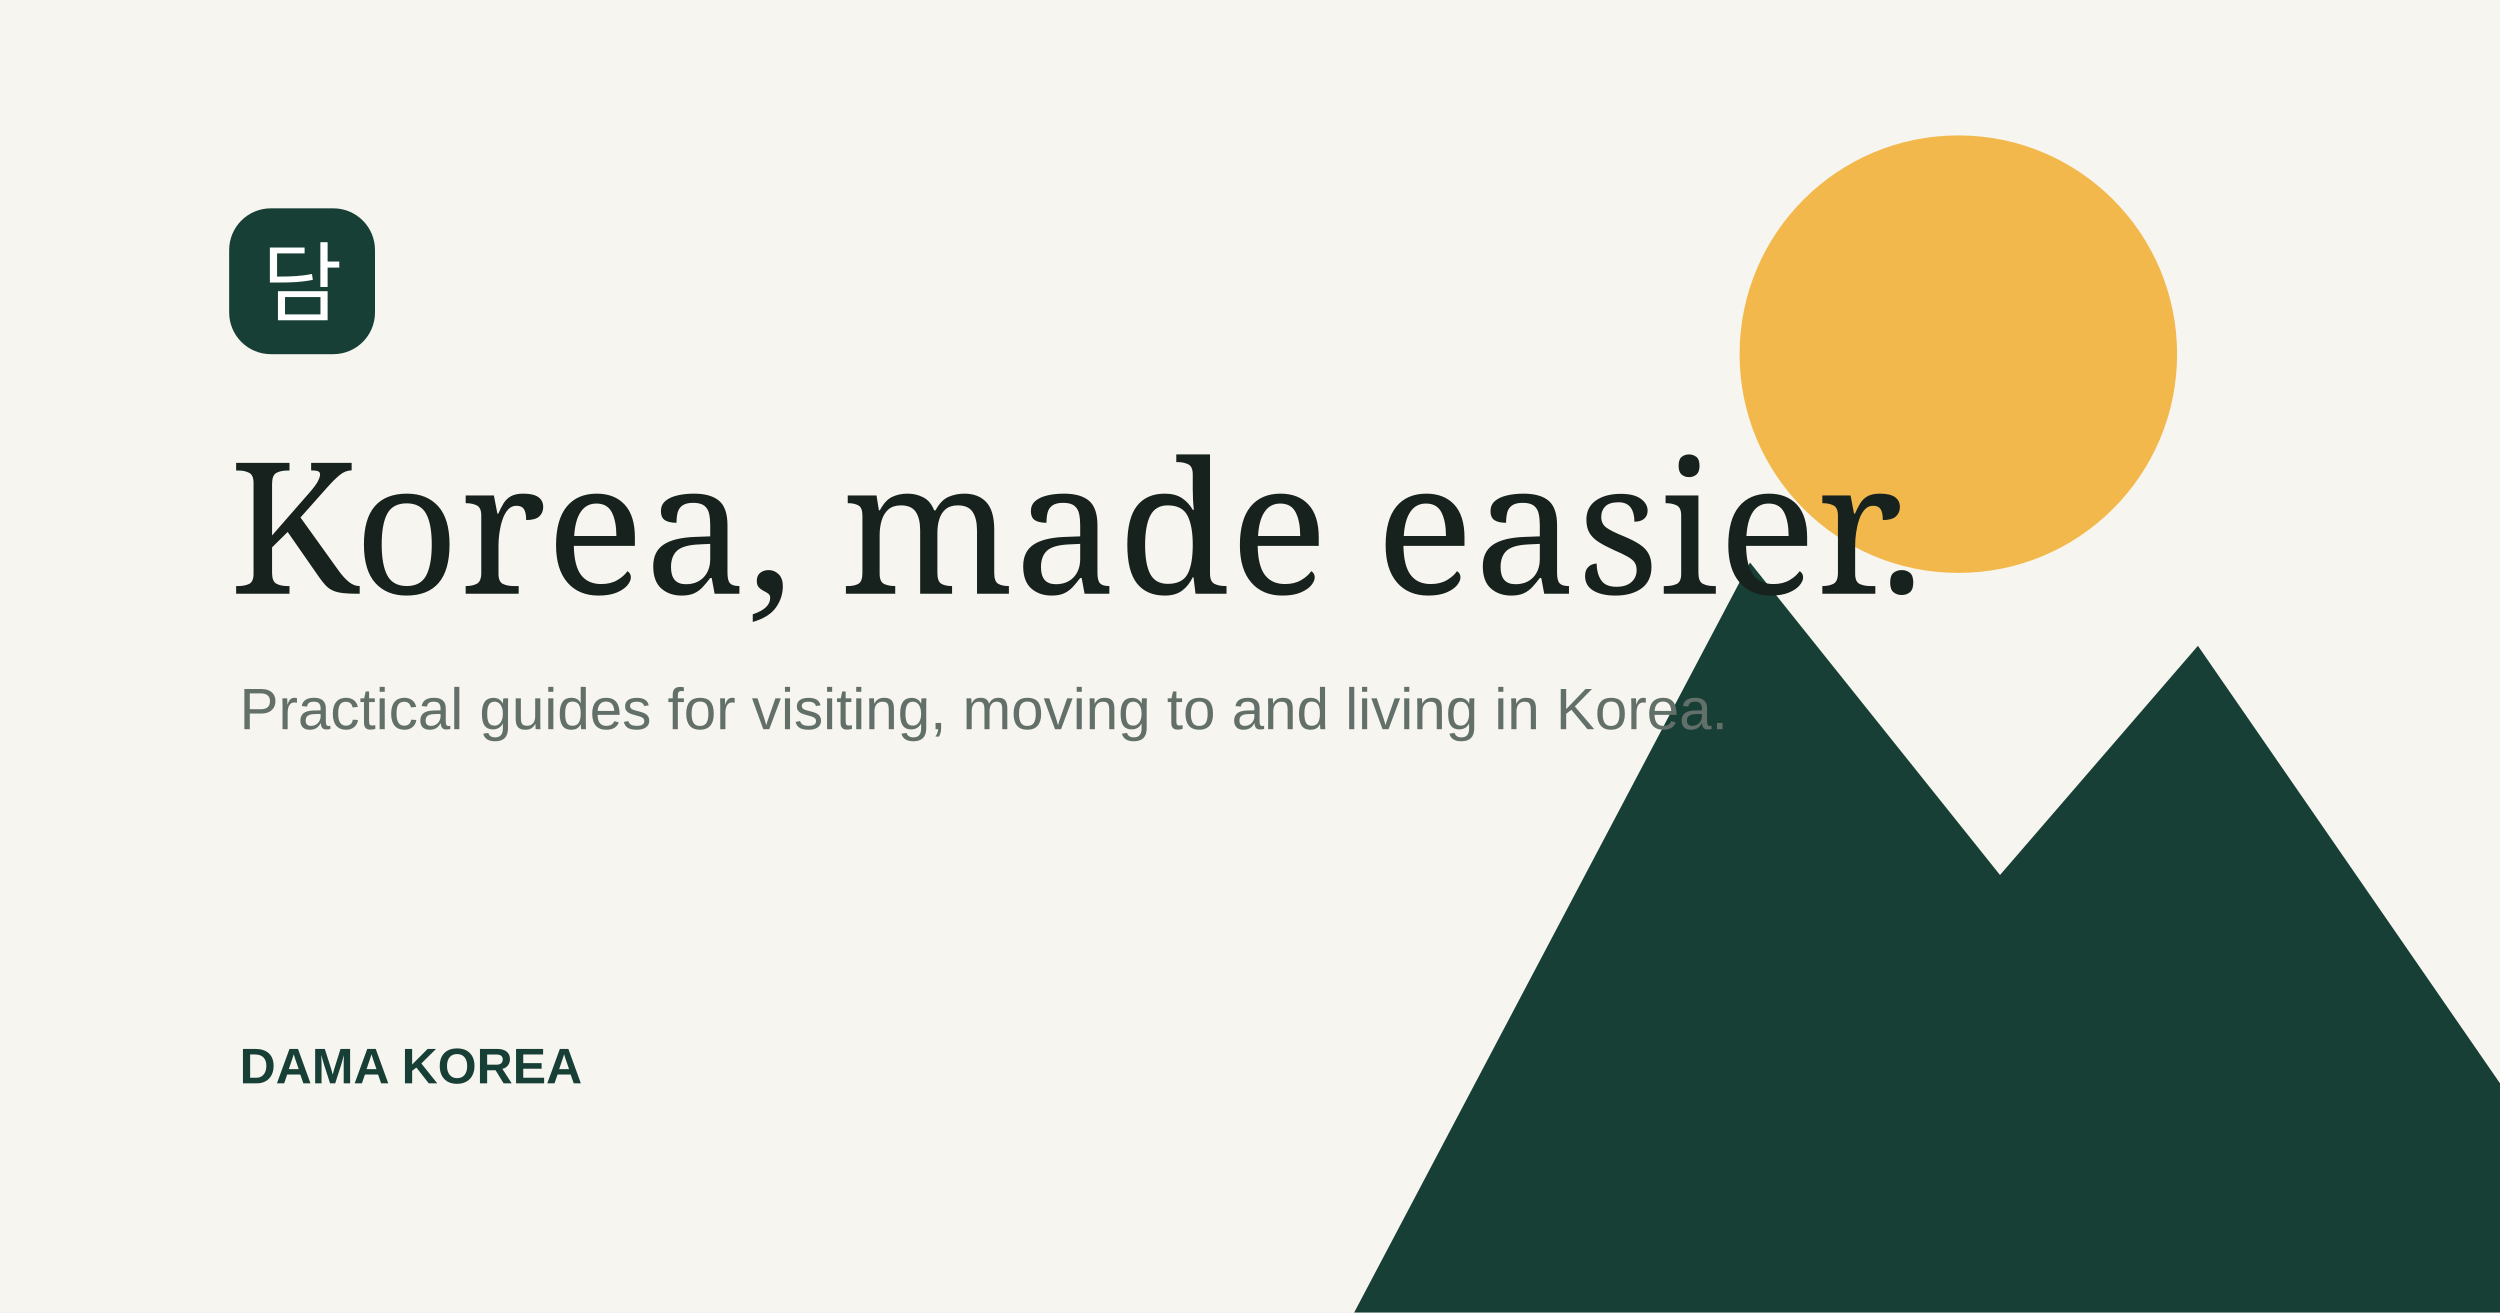
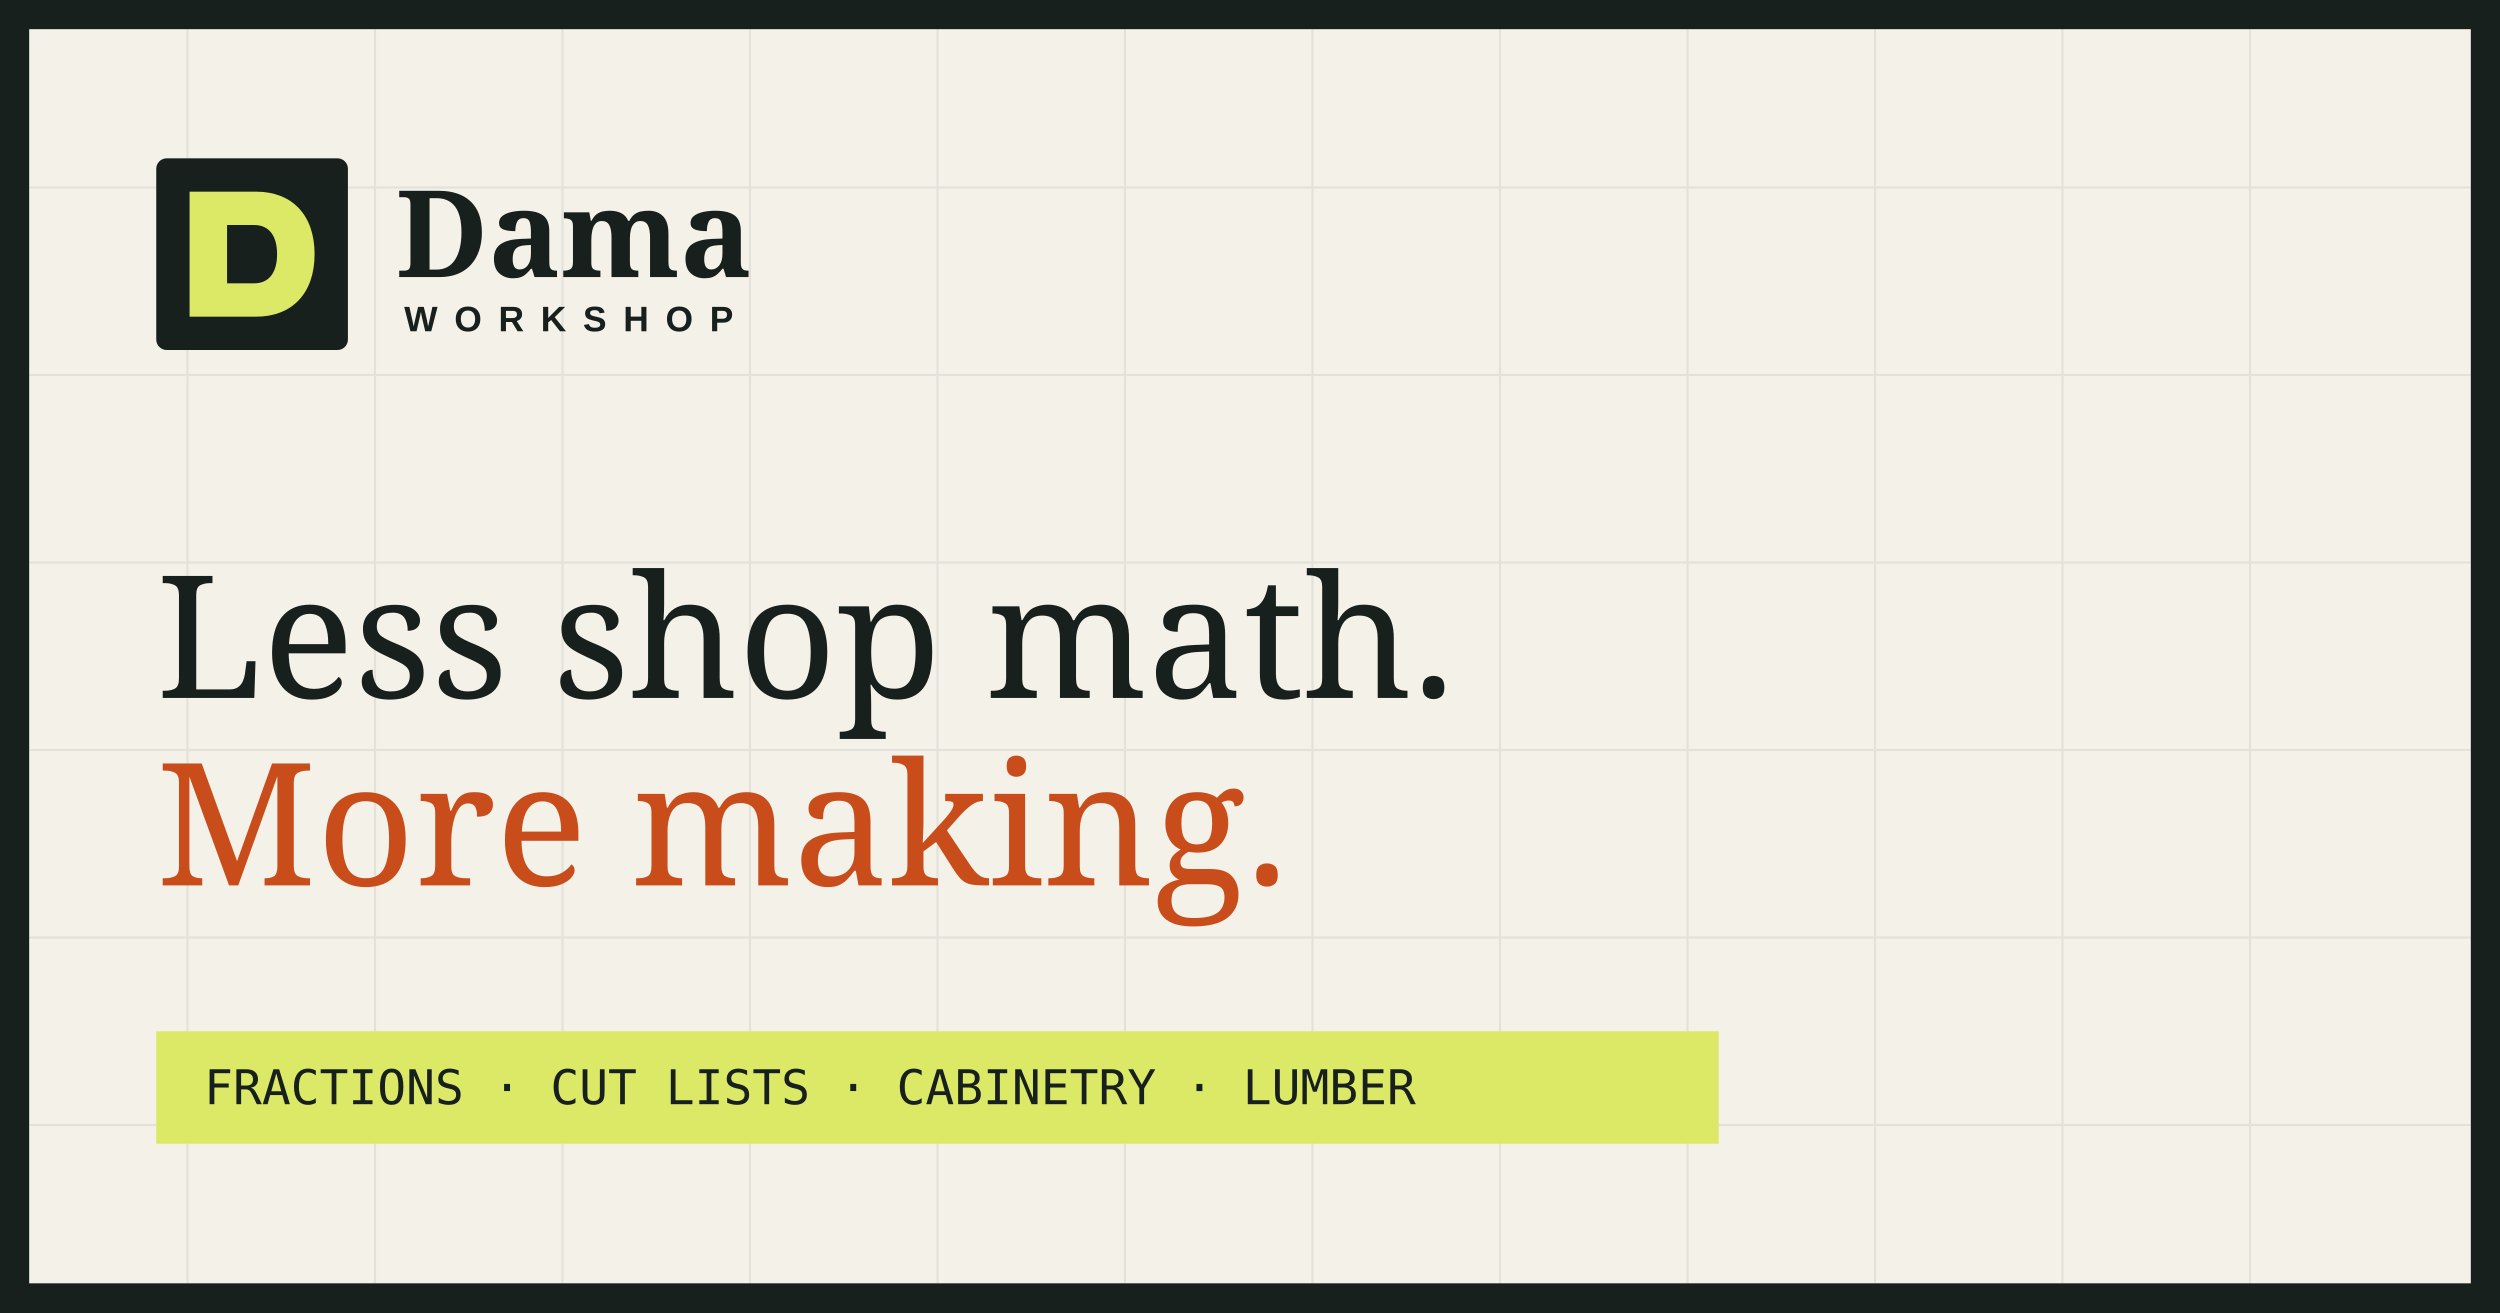
- <svg xmlns="http://www.w3.org/2000/svg" width="1200" height="630" viewBox="0 0 1200 630">
-   <rect width="1200" height="630" fill="#f7f5ef" />
-   <circle cx="940" cy="170" r="105" fill="#f2b84b" />
-   <path d="M650 630 840 270l120 150 95-110 145 210v110z" fill="#173f35" />
-   <rect x="110" y="100" width="70" height="70" rx="20" fill="#173f35" />
-   <text x="145" y="151" text-anchor="middle" font-family="serif" font-size="42" fill="white">담</text>
-   <text x="110" y="285" font-family="Georgia,serif" font-size="88" fill="#17211d">Korea, made easier.</text>
-   <text x="115" y="350" font-family="Arial,sans-serif" font-size="28" fill="#627069">Practical guides for visiting, moving to and living in Korea.</text>
-   <text x="115" y="520" font-family="Arial,sans-serif" font-weight="bold" font-size="24" fill="#173f35">DAMA KOREA</text>
+ <svg xmlns="http://www.w3.org/2000/svg" viewBox="0 0 1200 630" role="img" aria-labelledby="title desc">
+   <rect width="1200" height="630" fill="#f4f1e9" />
+   <path d="M0 0h1200v630H0z" fill="none" stroke="#18201d" stroke-width="28" />
+   <g opacity=".08" stroke="#18201d">
+     <path d="M0 90h1200M0 180h1200M0 270h1200M0 360h1200M0 450h1200M0 540h1200" />
+     <path d="M90 0v630M180 0v630M270 0v630M360 0v630M450 0v630M540 0v630M630 0v630M720 0v630M810 0v630M900 0v630M990 0v630M1080 0v630" />
+   </g>
+   <rect x="75" y="76" width="92" height="92" rx="5" fill="#18201d" />
+   <path fill="#dbe967" d="M91 92h32c17 0 28 11 28 30s-11 30-28 30H91V92Zm18 16v28h13c7 0 11-5 11-14s-4-14-11-14h-13Z" />
+   <text x="190" y="133" fill="#18201d" font-family="Georgia,serif" font-size="58" font-weight="700">Dama</text>
+   <text x="194" y="159" fill="#18201d" font-family="Arial,sans-serif" font-size="17" font-weight="700" letter-spacing="8">WORKSHOP</text>
+   <text x="75" y="335" fill="#18201d" font-family="Georgia,serif" font-size="82">Less shop math.</text>
+   <text x="75" y="425" fill="#c84d1b" font-family="Georgia,serif" font-size="82">More making.</text>
+   <rect x="75" y="495" width="750" height="54" fill="#dbe967" />
+   <text x="98" y="530" fill="#18201d" font-family="monospace" font-size="23">FRACTIONS · CUT LISTS · CABINETRY · LUMBER</text>
</svg>
